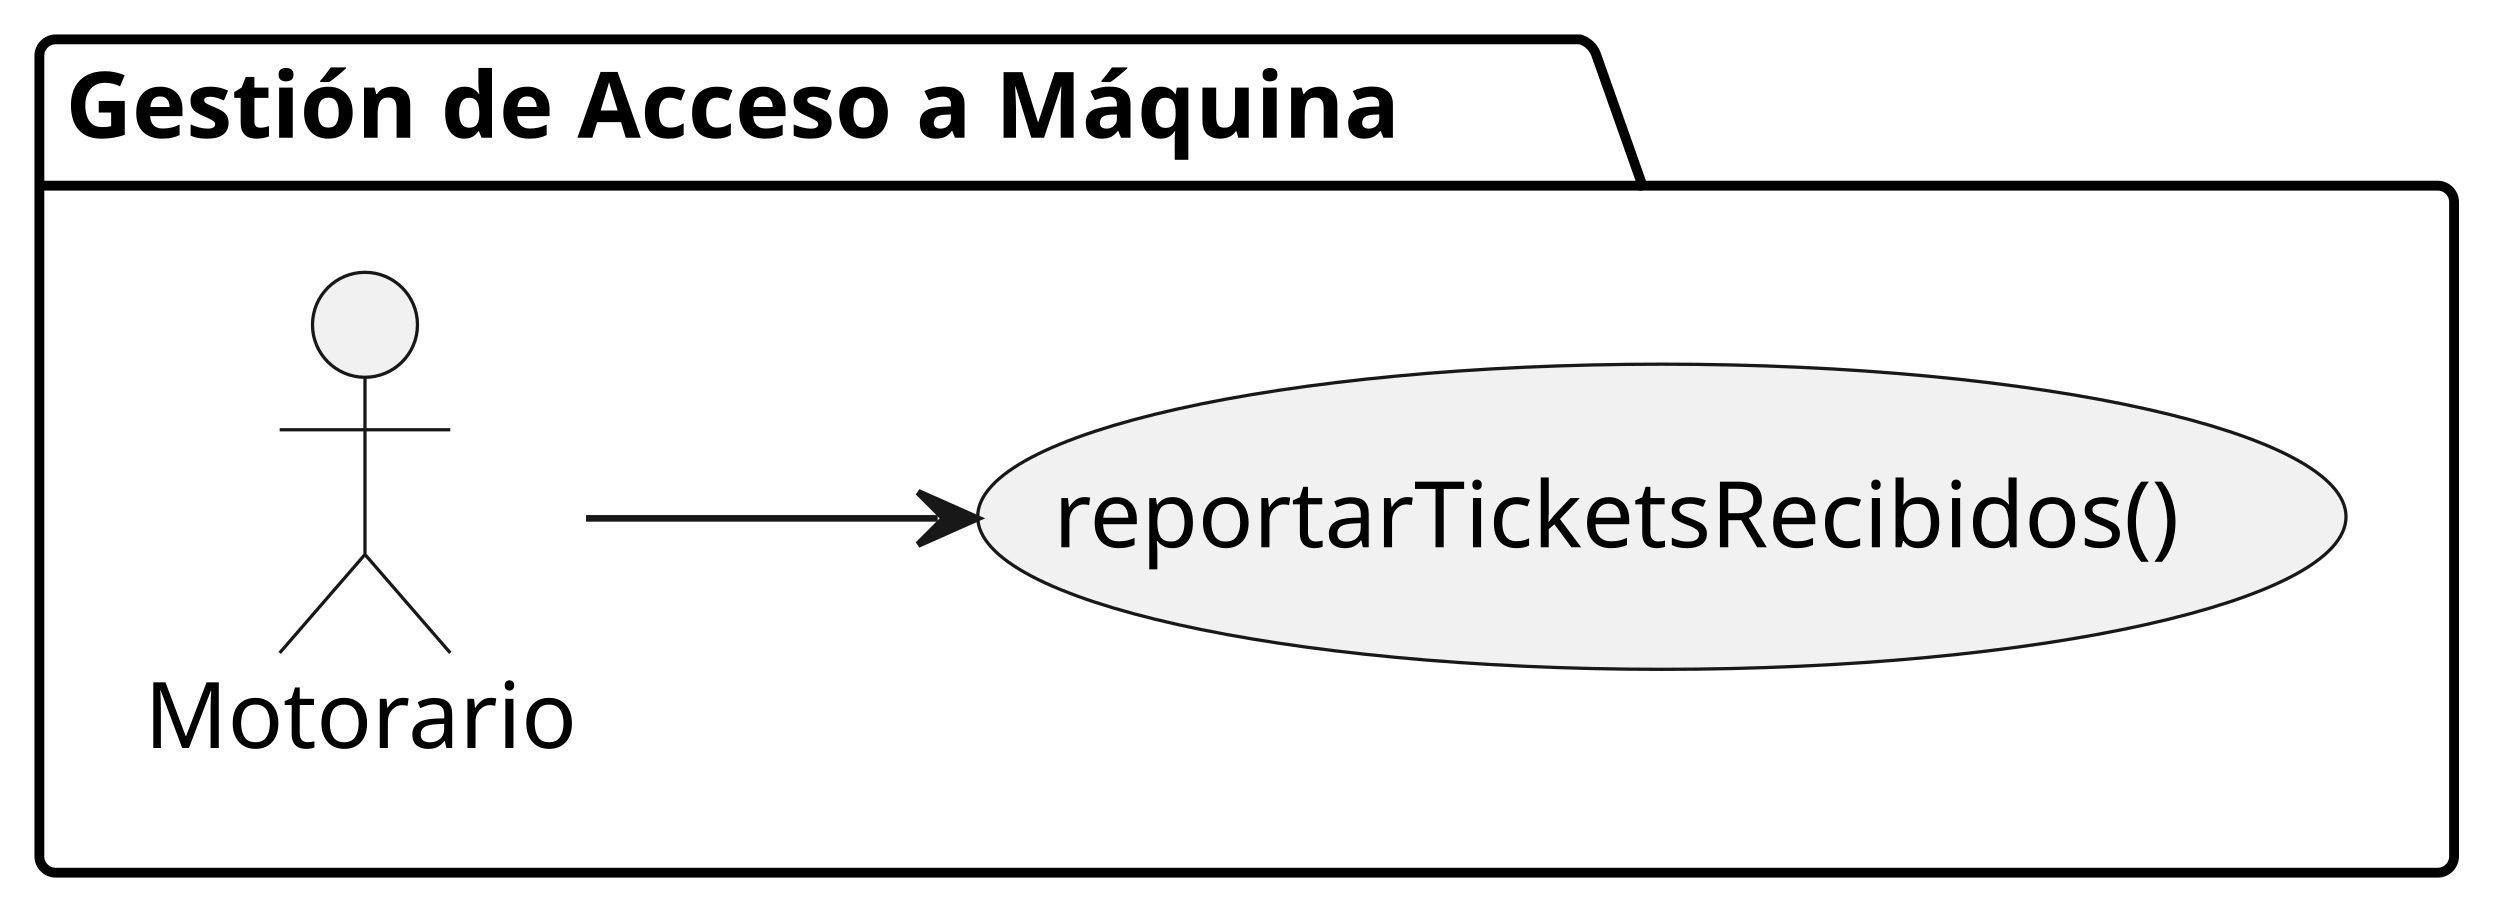
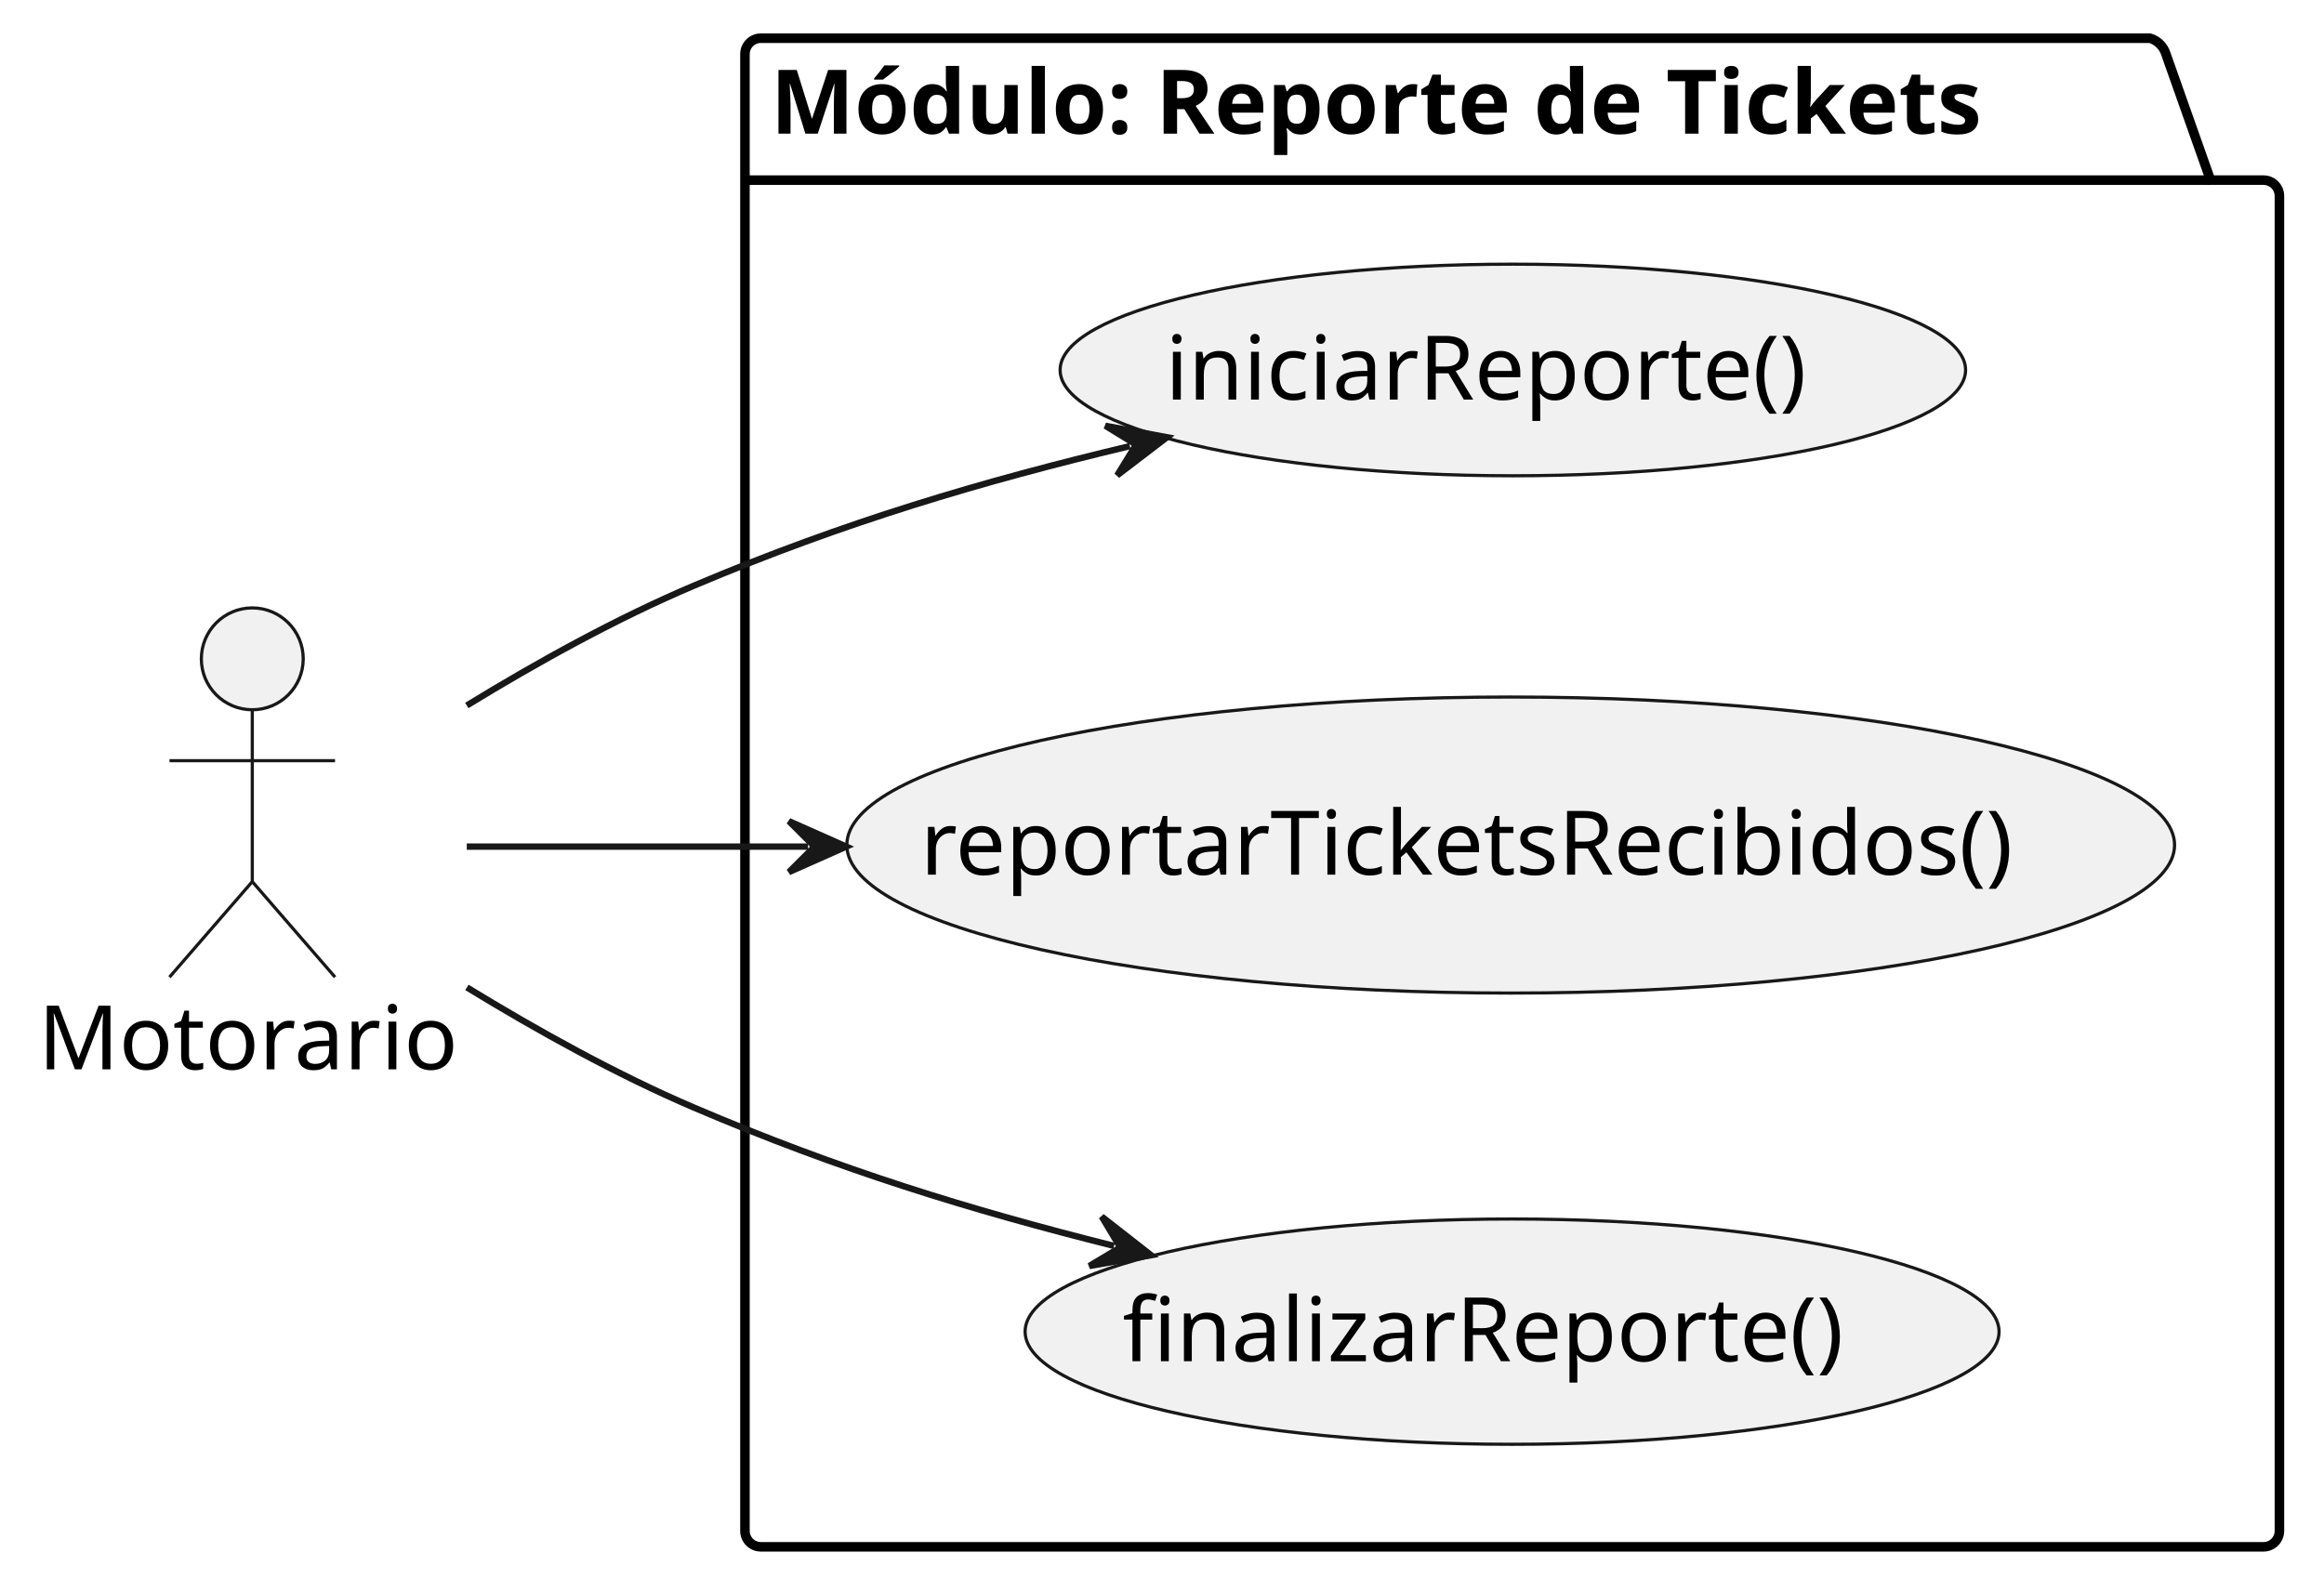
- <svg xmlns="http://www.w3.org/2000/svg" contentStyleType="text/css" data-diagram-type="DESCRIPTION" height="140px" preserveAspectRatio="none" style="width:381px;height:140px;background:#FFFFFF;" version="1.1" viewBox="0 0 381 140" width="381px" zoomAndPan="magnify">
+ <svg xmlns="http://www.w3.org/2000/svg" contentStyleType="text/css" data-diagram-type="DESCRIPTION" height="250px" preserveAspectRatio="none" style="width:365px;height:250px;background:#FFFFFF;" version="1.1" viewBox="0 0 365 250" width="365px" zoomAndPan="magnify">
  <defs />
  <g>
-     <g class="cluster" data-qualified-name="Gesti.n de Acceso a M.quina" data-source-line="3" id="ent0002">
-       <path d="M8.5,6 L240.815,6 A3.75,3.75 0 0 1 243.315,8.5 L250.315,28.297 L371.5,28.297 A2.5,2.5 0 0 1 374,30.797 L374,130.5 A2.5,2.5 0 0 1 371.5,133 L8.5,133 A2.5,2.5 0 0 1 6,130.5 L6,8.5 A2.5,2.5 0 0 1 8.5,6" fill="none" style="stroke:#000000;stroke-width:1.5;" />
-       <line style="stroke:#000000;stroke-width:1.5;" x1="6" x2="250.315" y1="28.297" y2="28.297" />
-       <text fill="#000000" font-family="sans-serif" font-size="14" font-weight="bold" lengthAdjust="spacing" textLength="231.315" x="10" y="20.995">Gestión de Acceso a Máquina</text>
+     <g class="cluster" data-qualified-name="M.dulo. Reporte de Tickets" data-source-line="5" id="ent0003">
+       <path d="M119.5,6 L337.678,6 A3.75,3.75 0 0 1 340.178,8.5 L347.178,28.297 L355.5,28.297 A2.5,2.5 0 0 1 358,30.797 L358,240.5 A2.5,2.5 0 0 1 355.5,243 L119.5,243 A2.5,2.5 0 0 1 117,240.5 L117,8.5 A2.5,2.5 0 0 1 119.5,6" fill="none" style="stroke:#000000;stroke-width:1.5;" />
+       <line style="stroke:#000000;stroke-width:1.5;" x1="117" x2="347.178" y1="28.297" y2="28.297" />
+       <text fill="#000000" font-family="sans-serif" font-size="14" font-weight="bold" lengthAdjust="spacing" textLength="217.178" x="121" y="20.995">Módulo: Reporte de Tickets</text>
    </g>
-     <g class="entity" data-qualified-name="Gesti.n de Acceso a M.quina.motorario" data-source-line="5" id="ent0003">
-       <ellipse cx="55.623" cy="49.5" fill="#F1F1F1" rx="8" ry="8" style="stroke:#181818;stroke-width:0.5;" />
-       <path d="M55.623,57.5 L55.623,84.5 M42.623,65.5 L68.623,65.5 M55.623,84.5 L42.623,99.5 M55.623,84.5 L68.623,99.5" fill="none" style="stroke:#181818;stroke-width:0.5;" />
-       <text fill="#000000" font-family="sans-serif" font-size="14" lengthAdjust="spacing" textLength="67.245" x="22" y="113.995">Motorario</text>
+     <g class="entity" data-qualified-name="M.dulo. Reporte de Tickets.iniciarReporte" data-source-line="6" id="ent0004">
+       <ellipse cx="237.605" cy="58.121" fill="#F1F1F1" rx="71.105" ry="16.621" style="stroke:#181818;stroke-width:0.5;" />
+       <text fill="#000000" font-family="sans-serif" font-size="14" lengthAdjust="spacing" textLength="109.149" x="183.03" y="62.77">iniciarReporte()</text>
    </g>
-     <g class="entity" data-qualified-name="Gesti.n de Acceso a M.quina.reportarTicketsRecibidos" data-source-line="7" id="ent0004">
-       <ellipse cx="253.266" cy="78.753" fill="#F1F1F1" rx="104.266" ry="23.253" style="stroke:#181818;stroke-width:0.5;" />
-       <text fill="#000000" font-family="sans-serif" font-size="14" lengthAdjust="spacing" textLength="185.418" x="160.557" y="83.402">reportarTicketsRecibidos()</text>
+     <g class="entity" data-qualified-name="M.dulo. Reporte de Tickets.reportarTicketsRecibidos" data-source-line="7" id="ent0005">
+       <ellipse cx="237.266" cy="132.753" fill="#F1F1F1" rx="104.266" ry="23.253" style="stroke:#181818;stroke-width:0.5;" />
+       <text fill="#000000" font-family="sans-serif" font-size="14" lengthAdjust="spacing" textLength="185.418" x="144.557" y="137.402">reportarTicketsRecibidos()</text>
    </g>
-     <g class="link" data-entity-1="ent0003" data-entity-2="ent0004" data-link-type="dependency" data-source-line="11" id="lnk5">
-       <path d="M89.31,79 C105.98,79 121.26,79 142.91,79" fill="none" id="motorario-to-reportarTicketsRecibidos" style="stroke:#181818;stroke-width:1;" />
-       <polygon fill="#181818" points="148.91,79,139.91,75,143.91,79,139.91,83,148.91,79" style="stroke:#181818;stroke-width:1;" />
+     <g class="entity" data-qualified-name="M.dulo. Reporte de Tickets.finalizarReporte" data-source-line="8" id="ent0006">
+       <ellipse cx="237.483" cy="209.197" fill="#F1F1F1" rx="76.483" ry="17.697" style="stroke:#181818;stroke-width:0.5;" />
+       <text fill="#000000" font-family="sans-serif" font-size="14" lengthAdjust="spacing" textLength="122.309" x="176.329" y="213.845">finalizarReporte()</text>
+     </g>
+     <g class="entity" data-qualified-name="motorario" data-source-line="3" id="ent0002">
+       <ellipse cx="39.623" cy="103.5" fill="#F1F1F1" rx="8" ry="8" style="stroke:#181818;stroke-width:0.5;" />
+       <path d="M39.623,111.5 L39.623,138.5 M26.623,119.5 L52.623,119.5 M39.623,138.5 L26.623,153.5 M39.623,138.5 L52.623,153.5" fill="none" style="stroke:#181818;stroke-width:0.5;" />
+       <text fill="#000000" font-family="sans-serif" font-size="14" lengthAdjust="spacing" textLength="67.245" x="6" y="167.995">Motorario</text>
+     </g>
+     <g class="link" data-entity-1="ent0002" data-entity-2="ent0004" data-link-type="dependency" data-source-line="11" id="lnk7">
+       <path d="M73.31,110.83 C84.31,104.1 96.87,97.13 109,92 C132.63,82.01 154.154,75.643 177.454,70.083" fill="none" id="motorario-to-iniciarReporte" style="stroke:#181818;stroke-width:1;" />
+       <polygon fill="#181818" points="183.29,68.69,173.607,66.888,178.427,69.85,175.464,74.67,183.29,68.69" style="stroke:#181818;stroke-width:1;" />
+     </g>
+     <g class="link" data-entity-1="ent0002" data-entity-2="ent0005" data-link-type="dependency" data-source-line="12" id="lnk8">
+       <path d="M73.31,133 C89.98,133 105.26,133 126.91,133" fill="none" id="motorario-to-reportarTicketsRecibidos" style="stroke:#181818;stroke-width:1;" />
+       <polygon fill="#181818" points="132.91,133,123.91,129,127.91,133,123.91,137,132.91,133" style="stroke:#181818;stroke-width:1;" />
+     </g>
+     <g class="link" data-entity-1="ent0002" data-entity-2="ent0006" data-link-type="dependency" data-source-line="13" id="lnk9">
+       <path d="M73.33,155.12 C84.34,161.85 96.89,168.83 109,174 C131.8,183.74 152.23,190.031 174.97,195.731" fill="none" id="motorario-to-finalizarReporte" style="stroke:#181818;stroke-width:1;" />
+       <polygon fill="#181818" points="180.79,197.19,173.033,191.122,175.94,195.974,171.088,198.882,180.79,197.19" style="stroke:#181818;stroke-width:1;" />
    </g>
  </g>
</svg>
